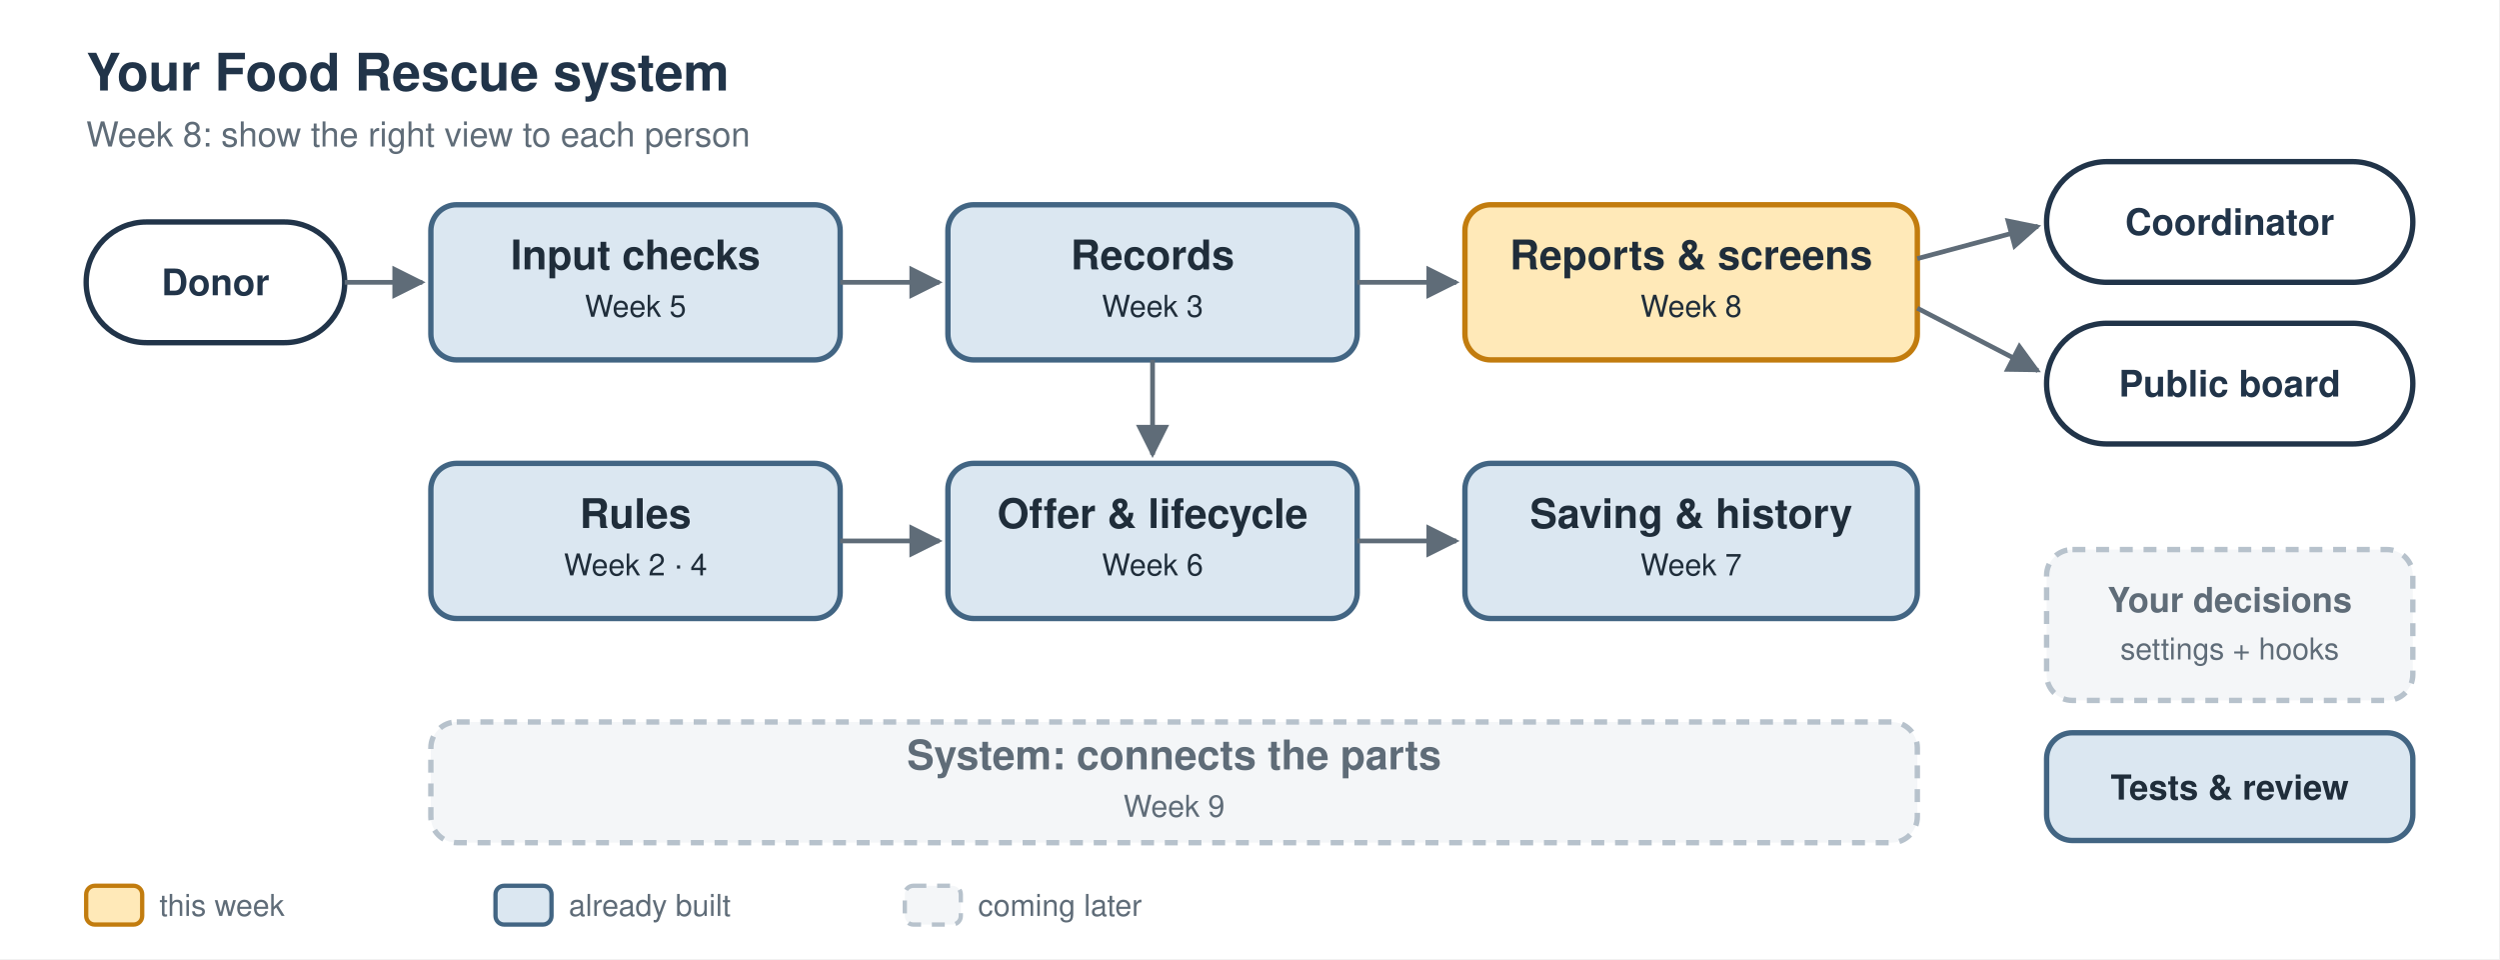
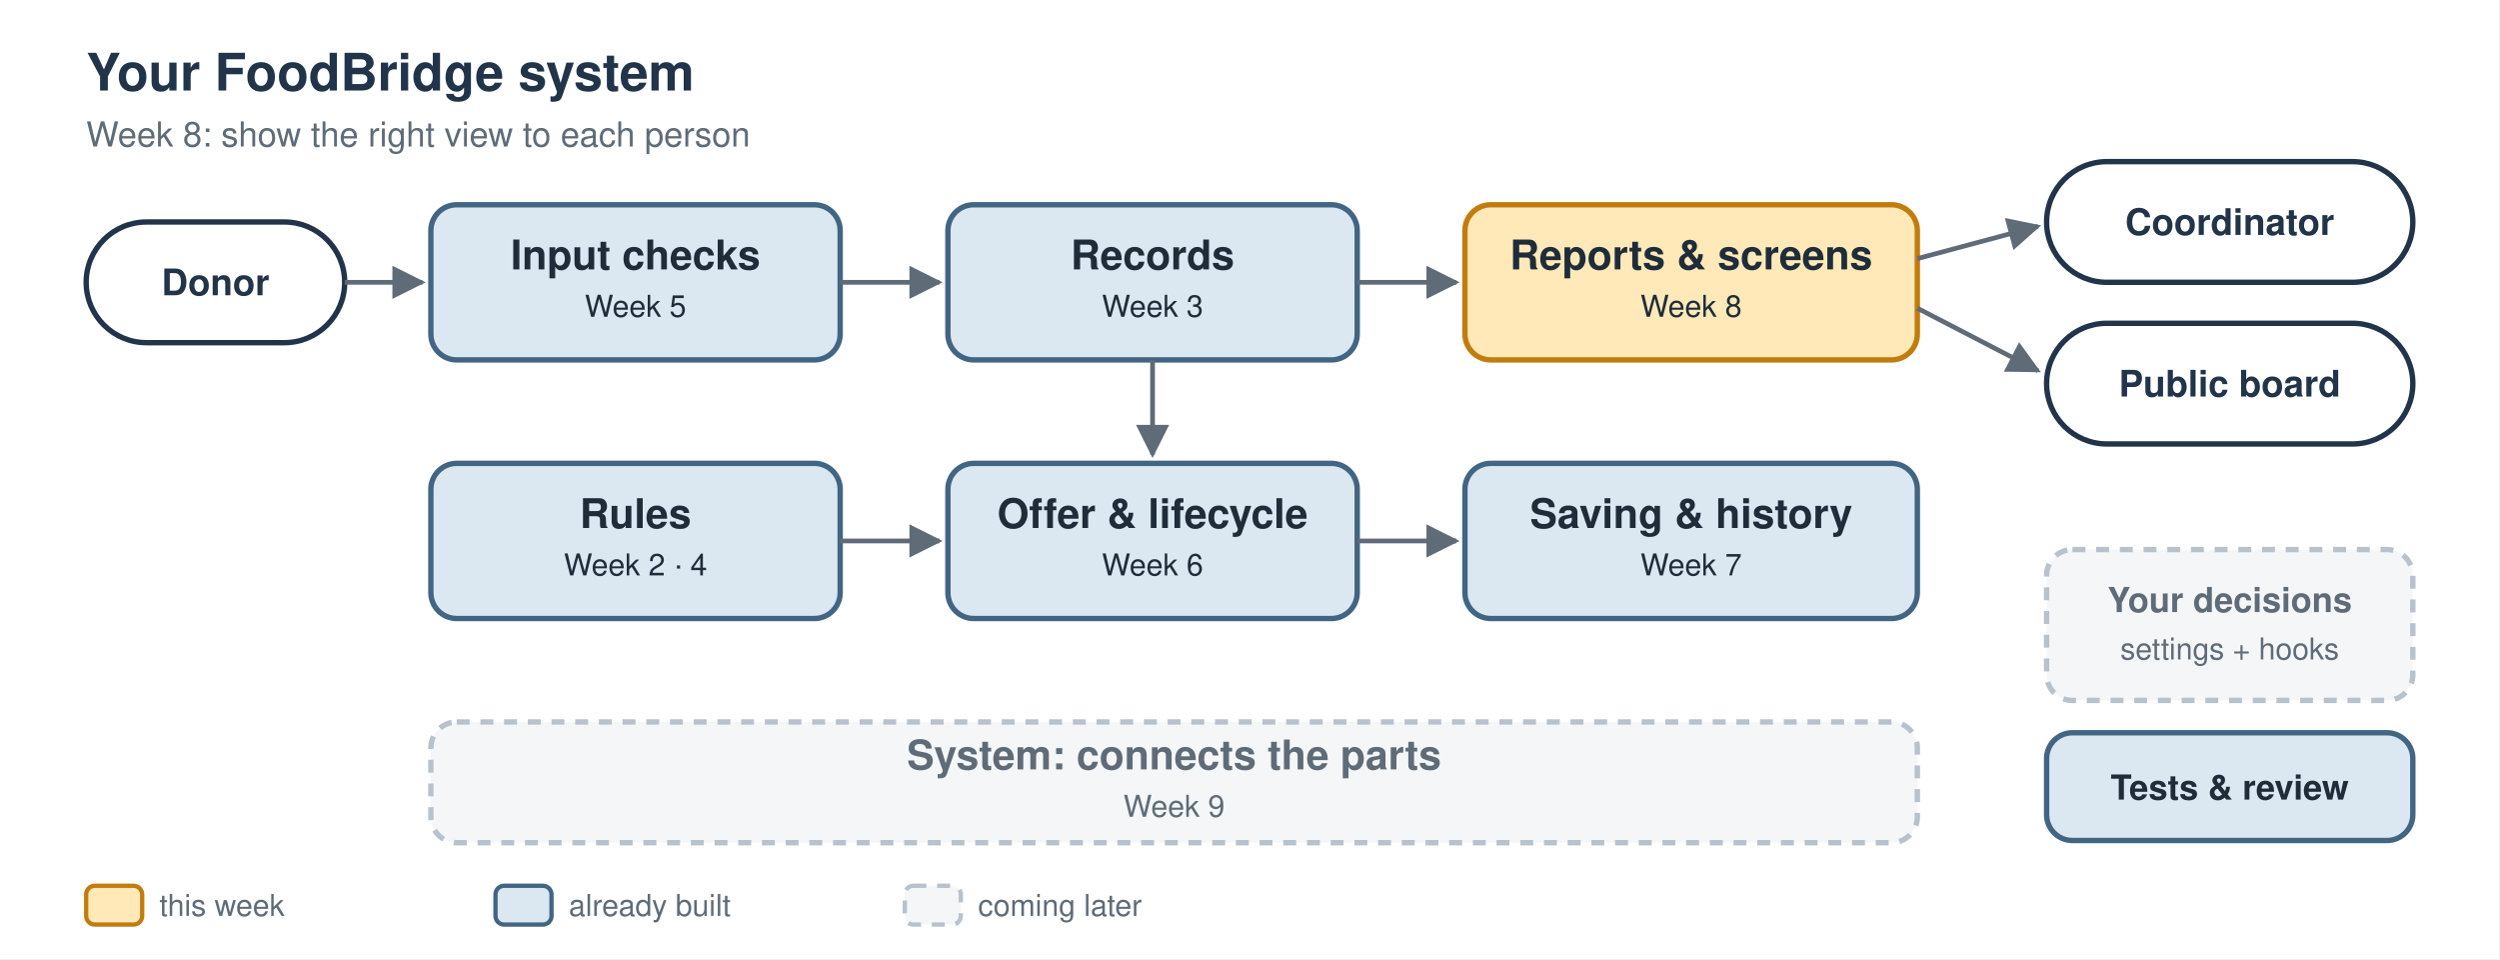
<svg xmlns="http://www.w3.org/2000/svg" width="1160" height="445" viewBox="0 0 1160 445" role="img" font-family="system-ui, -apple-system, 'Segoe UI', Helvetica, Arial, sans-serif">
  <rect width="1160" height="445" fill="#ffffff" />
  <defs>
    <marker id="arrow" viewBox="0 0 10 10" refX="9" refY="5" markerWidth="7" markerHeight="7" orient="auto-start-reverse">
      <path d="M0,0 L10,5 L0,10 z" fill="#5f6c78" />
    </marker>
  </defs>
-   <text x="40" y="42" font-size="24" font-weight="700" fill="#213449" text-anchor="start">Your Food Rescue system</text>
+   <text x="40" y="42" font-size="24" font-weight="700" fill="#213449" text-anchor="start">Your FoodBridge system</text>
  <text x="40" y="68" font-size="16" font-weight="400" fill="#5f6c78" text-anchor="start">Week 8: show the right view to each person</text>
  <rect x="200" y="95" width="190" height="72" rx="12" fill="#dbe7f1" stroke="#426583" stroke-width="2.5" />
  <text x="295.0" y="125.0" text-anchor="middle" font-size="19" font-weight="700" fill="#1f2d3a">Input checks</text>
  <text x="295.0" y="147.0" text-anchor="middle" font-size="14" fill="#1f2d3a">Week 5</text>
  <rect x="440" y="95" width="190" height="72" rx="12" fill="#dbe7f1" stroke="#426583" stroke-width="2.5" />
  <text x="535.0" y="125.0" text-anchor="middle" font-size="19" font-weight="700" fill="#1f2d3a">Records</text>
  <text x="535.0" y="147.0" text-anchor="middle" font-size="14" fill="#1f2d3a">Week 3</text>
  <rect x="680" y="95" width="210" height="72" rx="12" fill="#ffe9b8" stroke="#c27c0e" stroke-width="2.5" />
  <text x="785.0" y="125.0" text-anchor="middle" font-size="19" font-weight="700" fill="#1f2d3a">Reports &amp; screens</text>
  <text x="785.0" y="147.0" text-anchor="middle" font-size="14" fill="#1f2d3a">Week 8</text>
  <rect x="200" y="215" width="190" height="72" rx="12" fill="#dbe7f1" stroke="#426583" stroke-width="2.5" />
  <text x="295.0" y="245.0" text-anchor="middle" font-size="19" font-weight="700" fill="#1f2d3a">Rules</text>
  <text x="295.0" y="267.0" text-anchor="middle" font-size="14" fill="#1f2d3a">Week 2 · 4</text>
  <rect x="440" y="215" width="190" height="72" rx="12" fill="#dbe7f1" stroke="#426583" stroke-width="2.5" />
  <text x="535.0" y="245.0" text-anchor="middle" font-size="19" font-weight="700" fill="#1f2d3a">Offer &amp; lifecycle</text>
  <text x="535.0" y="267.0" text-anchor="middle" font-size="14" fill="#1f2d3a">Week 6</text>
  <rect x="680" y="215" width="210" height="72" rx="12" fill="#dbe7f1" stroke="#426583" stroke-width="2.5" />
  <text x="785.0" y="245.0" text-anchor="middle" font-size="19" font-weight="700" fill="#1f2d3a">Saving &amp; history</text>
  <text x="785.0" y="267.0" text-anchor="middle" font-size="14" fill="#1f2d3a">Week 7</text>
  <rect x="200" y="335" width="690" height="56" rx="12" fill="#f4f6f8" stroke="#b7c2cc" stroke-width="2.5" stroke-dasharray="6 5" />
  <text x="545.0" y="357.0" text-anchor="middle" font-size="19" font-weight="700" fill="#5f6c78">System: connects the parts</text>
  <text x="545.0" y="379.0" text-anchor="middle" font-size="14" fill="#5f6c78">Week 9</text>
  <rect x="40" y="103" width="120" height="56" rx="28" fill="#ffffff" stroke="#213449" stroke-width="2.5" />
  <text x="100.0" y="137.0" text-anchor="middle" font-size="17" font-weight="700" fill="#213449">Donor</text>
  <rect x="950" y="75" width="170" height="56" rx="28" fill="#ffffff" stroke="#213449" stroke-width="2.5" />
  <text x="1035.0" y="109.0" text-anchor="middle" font-size="17" font-weight="700" fill="#213449">Coordinator</text>
  <rect x="950" y="150" width="170" height="56" rx="28" fill="#ffffff" stroke="#213449" stroke-width="2.5" />
  <text x="1035.0" y="184.0" text-anchor="middle" font-size="17" font-weight="700" fill="#213449">Public board</text>
  <line x1="160" y1="131" x2="196" y2="131" stroke="#5f6c78" stroke-width="2.2" marker-end="url(#arrow)" />
  <line x1="390" y1="131" x2="436" y2="131" stroke="#5f6c78" stroke-width="2.2" marker-end="url(#arrow)" />
  <line x1="630" y1="131" x2="676" y2="131" stroke="#5f6c78" stroke-width="2.2" marker-end="url(#arrow)" />
  <line x1="890" y1="120" x2="946" y2="105" stroke="#5f6c78" stroke-width="2.2" marker-end="url(#arrow)" />
  <line x1="890" y1="143" x2="946" y2="172" stroke="#5f6c78" stroke-width="2.2" marker-end="url(#arrow)" />
  <line x1="535" y1="167" x2="535" y2="211" stroke="#5f6c78" stroke-width="2.2" marker-end="url(#arrow)" />
  <line x1="390" y1="251" x2="436" y2="251" stroke="#5f6c78" stroke-width="2.2" marker-end="url(#arrow)" />
  <line x1="630" y1="251" x2="676" y2="251" stroke="#5f6c78" stroke-width="2.2" marker-end="url(#arrow)" />
  <rect x="950" y="255" width="170" height="70" rx="12" fill="#f4f6f8" stroke="#b7c2cc" stroke-width="2.5" stroke-dasharray="6 5" />
  <text x="1035.0" y="284.0" text-anchor="middle" font-size="16" font-weight="700" fill="#5f6c78">Your decisions</text>
  <text x="1035.0" y="306.0" text-anchor="middle" font-size="14" fill="#5f6c78">settings + hooks</text>
  <rect x="950" y="340" width="170" height="50" rx="12" fill="#dbe7f1" stroke="#426583" stroke-width="2.5" />
  <text x="1035.0" y="371.0" text-anchor="middle" font-size="16" font-weight="700" fill="#1f2d3a">Tests &amp; review</text>
  <rect x="40" y="411" width="26" height="18" rx="4" fill="#ffe9b8" stroke="#c27c0e" stroke-width="2" />
  <text x="74" y="425" font-size="14" font-weight="400" fill="#5f6c78" text-anchor="start">this week</text>
  <rect x="230" y="411" width="26" height="18" rx="4" fill="#dbe7f1" stroke="#426583" stroke-width="2" />
  <text x="264" y="425" font-size="14" font-weight="400" fill="#5f6c78" text-anchor="start">already built</text>
  <rect x="420" y="411" width="26" height="18" rx="4" fill="#f4f6f8" stroke="#b7c2cc" stroke-width="2" stroke-dasharray="6 5" />
  <text x="454" y="425" font-size="14" font-weight="400" fill="#5f6c78" text-anchor="start">coming later</text>
</svg>
